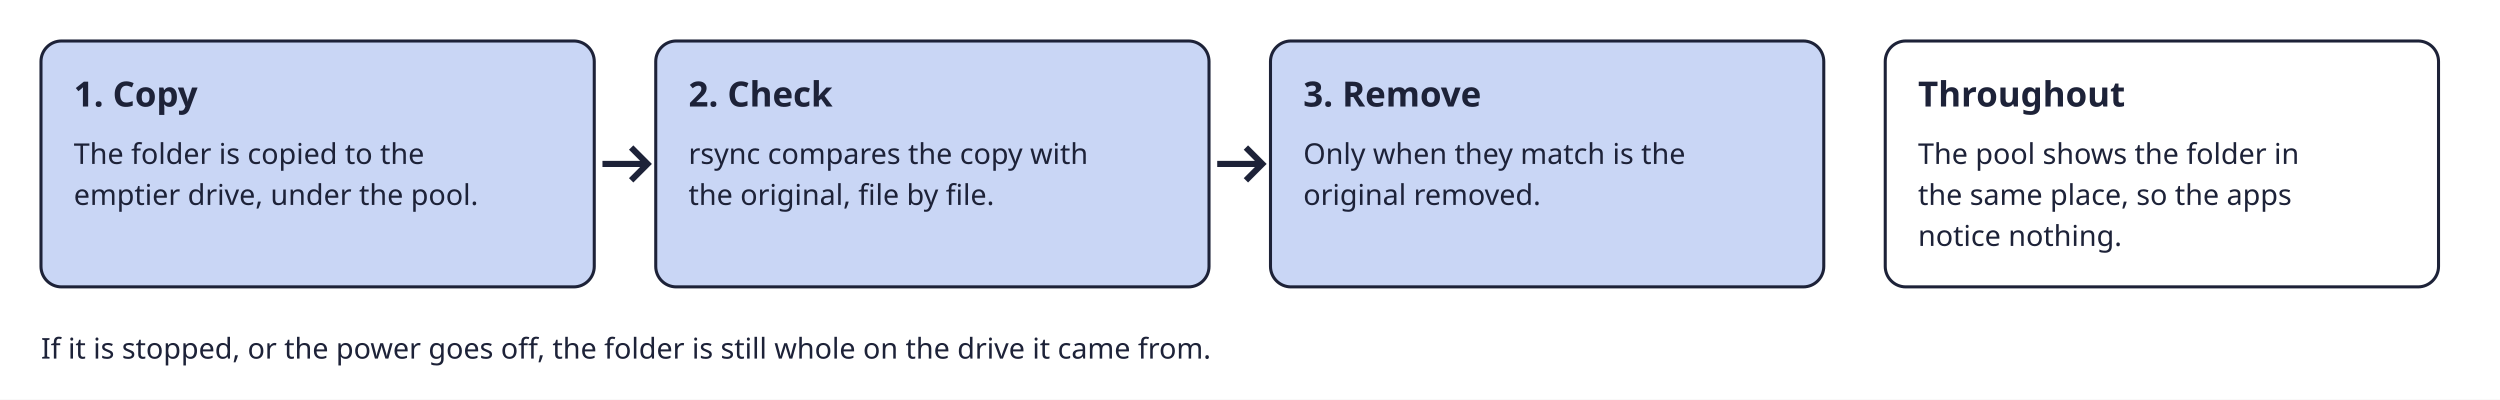
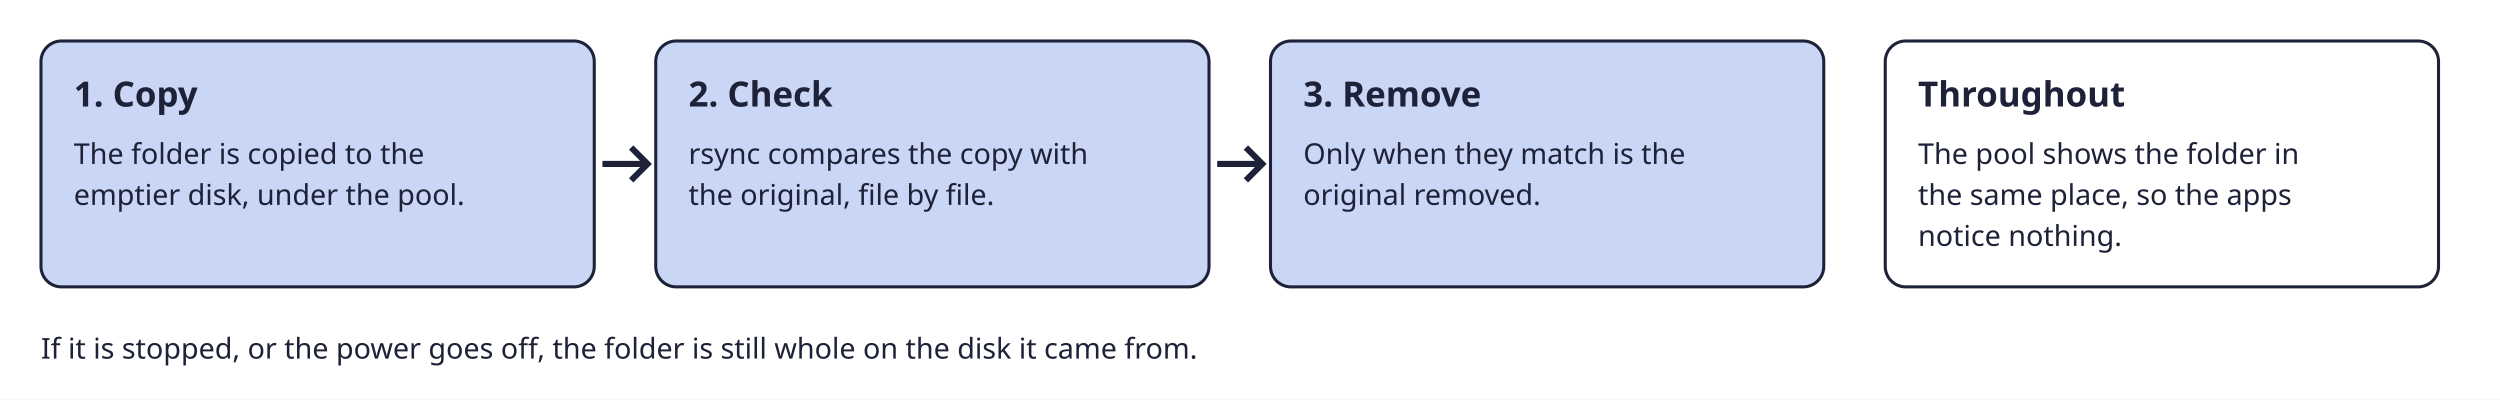
<svg xmlns="http://www.w3.org/2000/svg" viewBox="0 0 1220 195" width="1220" height="195" role="img" aria-labelledby="t d">
  <rect width="1220" height="195" fill="#ffffff" />
  <g font-family="Atkinson Hyperlegible Next, Atkinson Hyperlegible, Verdana, sans-serif" fill="#1d2238">
    <rect x="20" y="20" width="270" height="120" rx="10" fill="#c9d6f5" stroke="#1d2238" stroke-width="1.5" />
    <text x="36" y="52" font-size="17" font-weight="700" text-anchor="start" fill="#1d2238">1. Copy</text>
    <text x="36" y="80" font-size="14" font-weight="400" text-anchor="start" fill="#1d2238">The folder is copied to the</text>
-     <text x="36" y="100" font-size="14" font-weight="400" text-anchor="start" fill="#1d2238">emptier drive, under the pool.</text>
+     <text x="36" y="100" font-size="14" font-weight="400" text-anchor="start" fill="#1d2238">emptier disk, under the pool.</text>
    <path d="M 294 80 l 22 0 m -8 -8 l 8 8 l -8 8" stroke="#1d2238" stroke-width="3" fill="none" />
    <rect x="320" y="20" width="270" height="120" rx="10" fill="#c9d6f5" stroke="#1d2238" stroke-width="1.5" />
    <text x="336" y="52" font-size="17" font-weight="700" text-anchor="start" fill="#1d2238">2. Check</text>
    <text x="336" y="80" font-size="14" font-weight="400" text-anchor="start" fill="#1d2238">rsync compares the copy with</text>
    <text x="336" y="100" font-size="14" font-weight="400" text-anchor="start" fill="#1d2238">the original, file by file.</text>
    <path d="M 594 80 l 22 0 m -8 -8 l 8 8 l -8 8" stroke="#1d2238" stroke-width="3" fill="none" />
    <rect x="620" y="20" width="270" height="120" rx="10" fill="#c9d6f5" stroke="#1d2238" stroke-width="1.5" />
    <text x="636" y="52" font-size="17" font-weight="700" text-anchor="start" fill="#1d2238">3. Remove</text>
    <text x="636" y="80" font-size="14" font-weight="400" text-anchor="start" fill="#1d2238">Only when they match is the</text>
    <text x="636" y="100" font-size="14" font-weight="400" text-anchor="start" fill="#1d2238">original removed.</text>
    <rect x="920" y="20" width="270" height="120" rx="10" fill="#ffffff" stroke="#1d2238" stroke-width="1.5" />
    <text x="936" y="52" font-size="17" font-weight="700" text-anchor="start" fill="#1d2238">Throughout</text>
    <text x="936" y="80" font-size="14" font-weight="400" text-anchor="start" fill="#1d2238">The pool shows the folder in</text>
    <text x="936" y="100" font-size="14" font-weight="400" text-anchor="start" fill="#1d2238">the same place, so the apps</text>
    <text x="936" y="120" font-size="14" font-weight="400" text-anchor="start" fill="#1d2238">notice nothing.</text>
-     <text x="20" y="175" font-size="14" font-weight="400" text-anchor="start" fill="#1d2238">If it is stopped, or the power goes off, the folder is still whole on the drive it came from.</text>
+     <text x="20" y="175" font-size="14" font-weight="400" text-anchor="start" fill="#1d2238">If it is stopped, or the power goes off, the folder is still whole on the disk it came from.</text>
  </g>
</svg>
